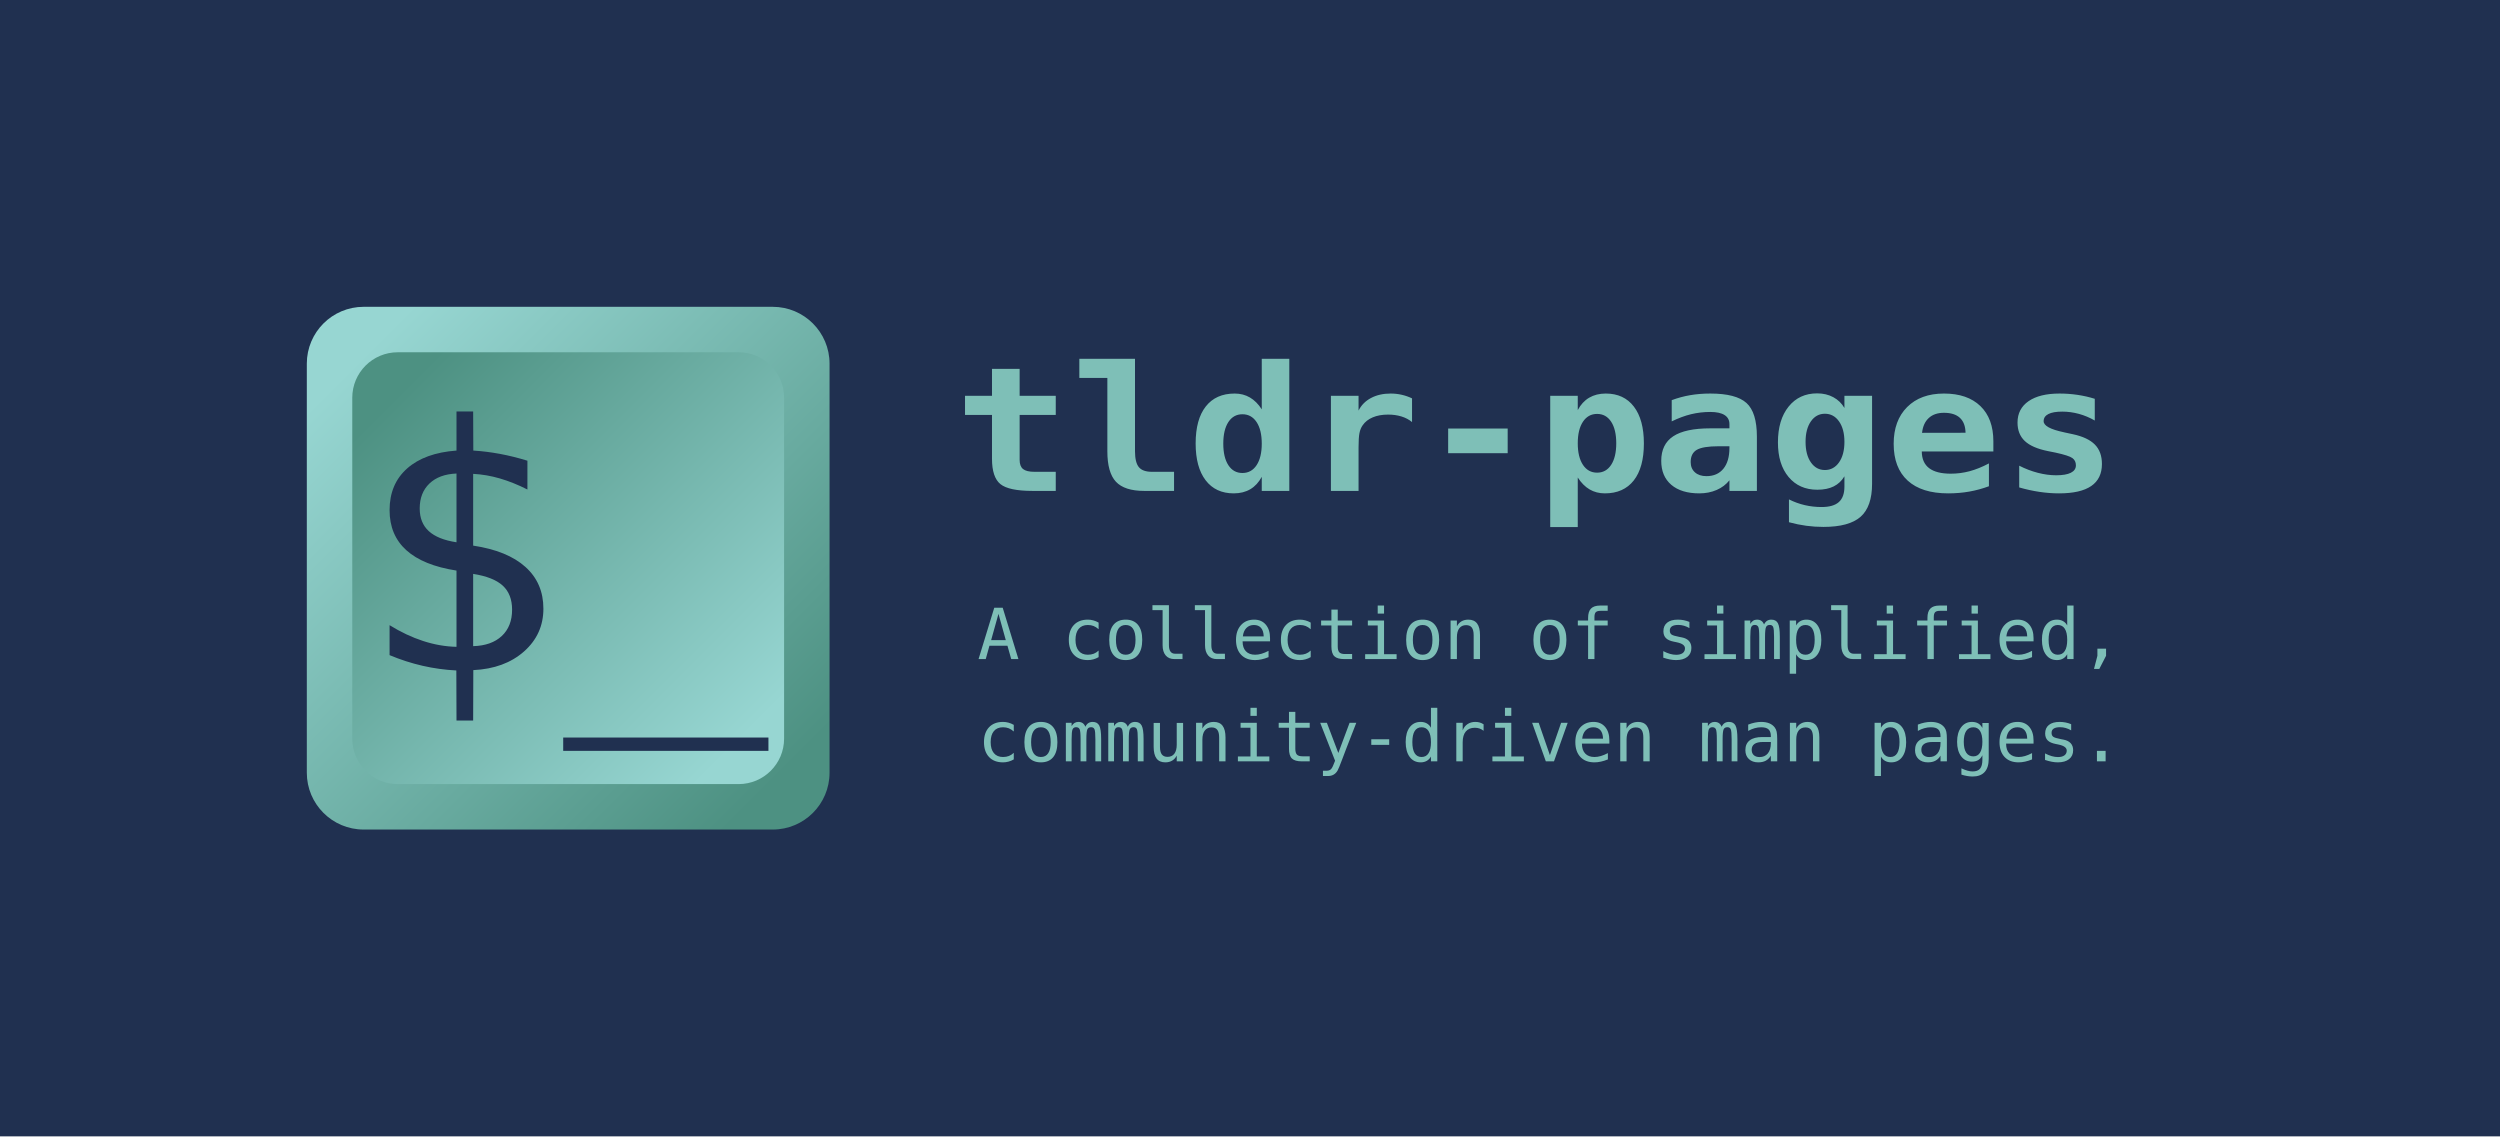
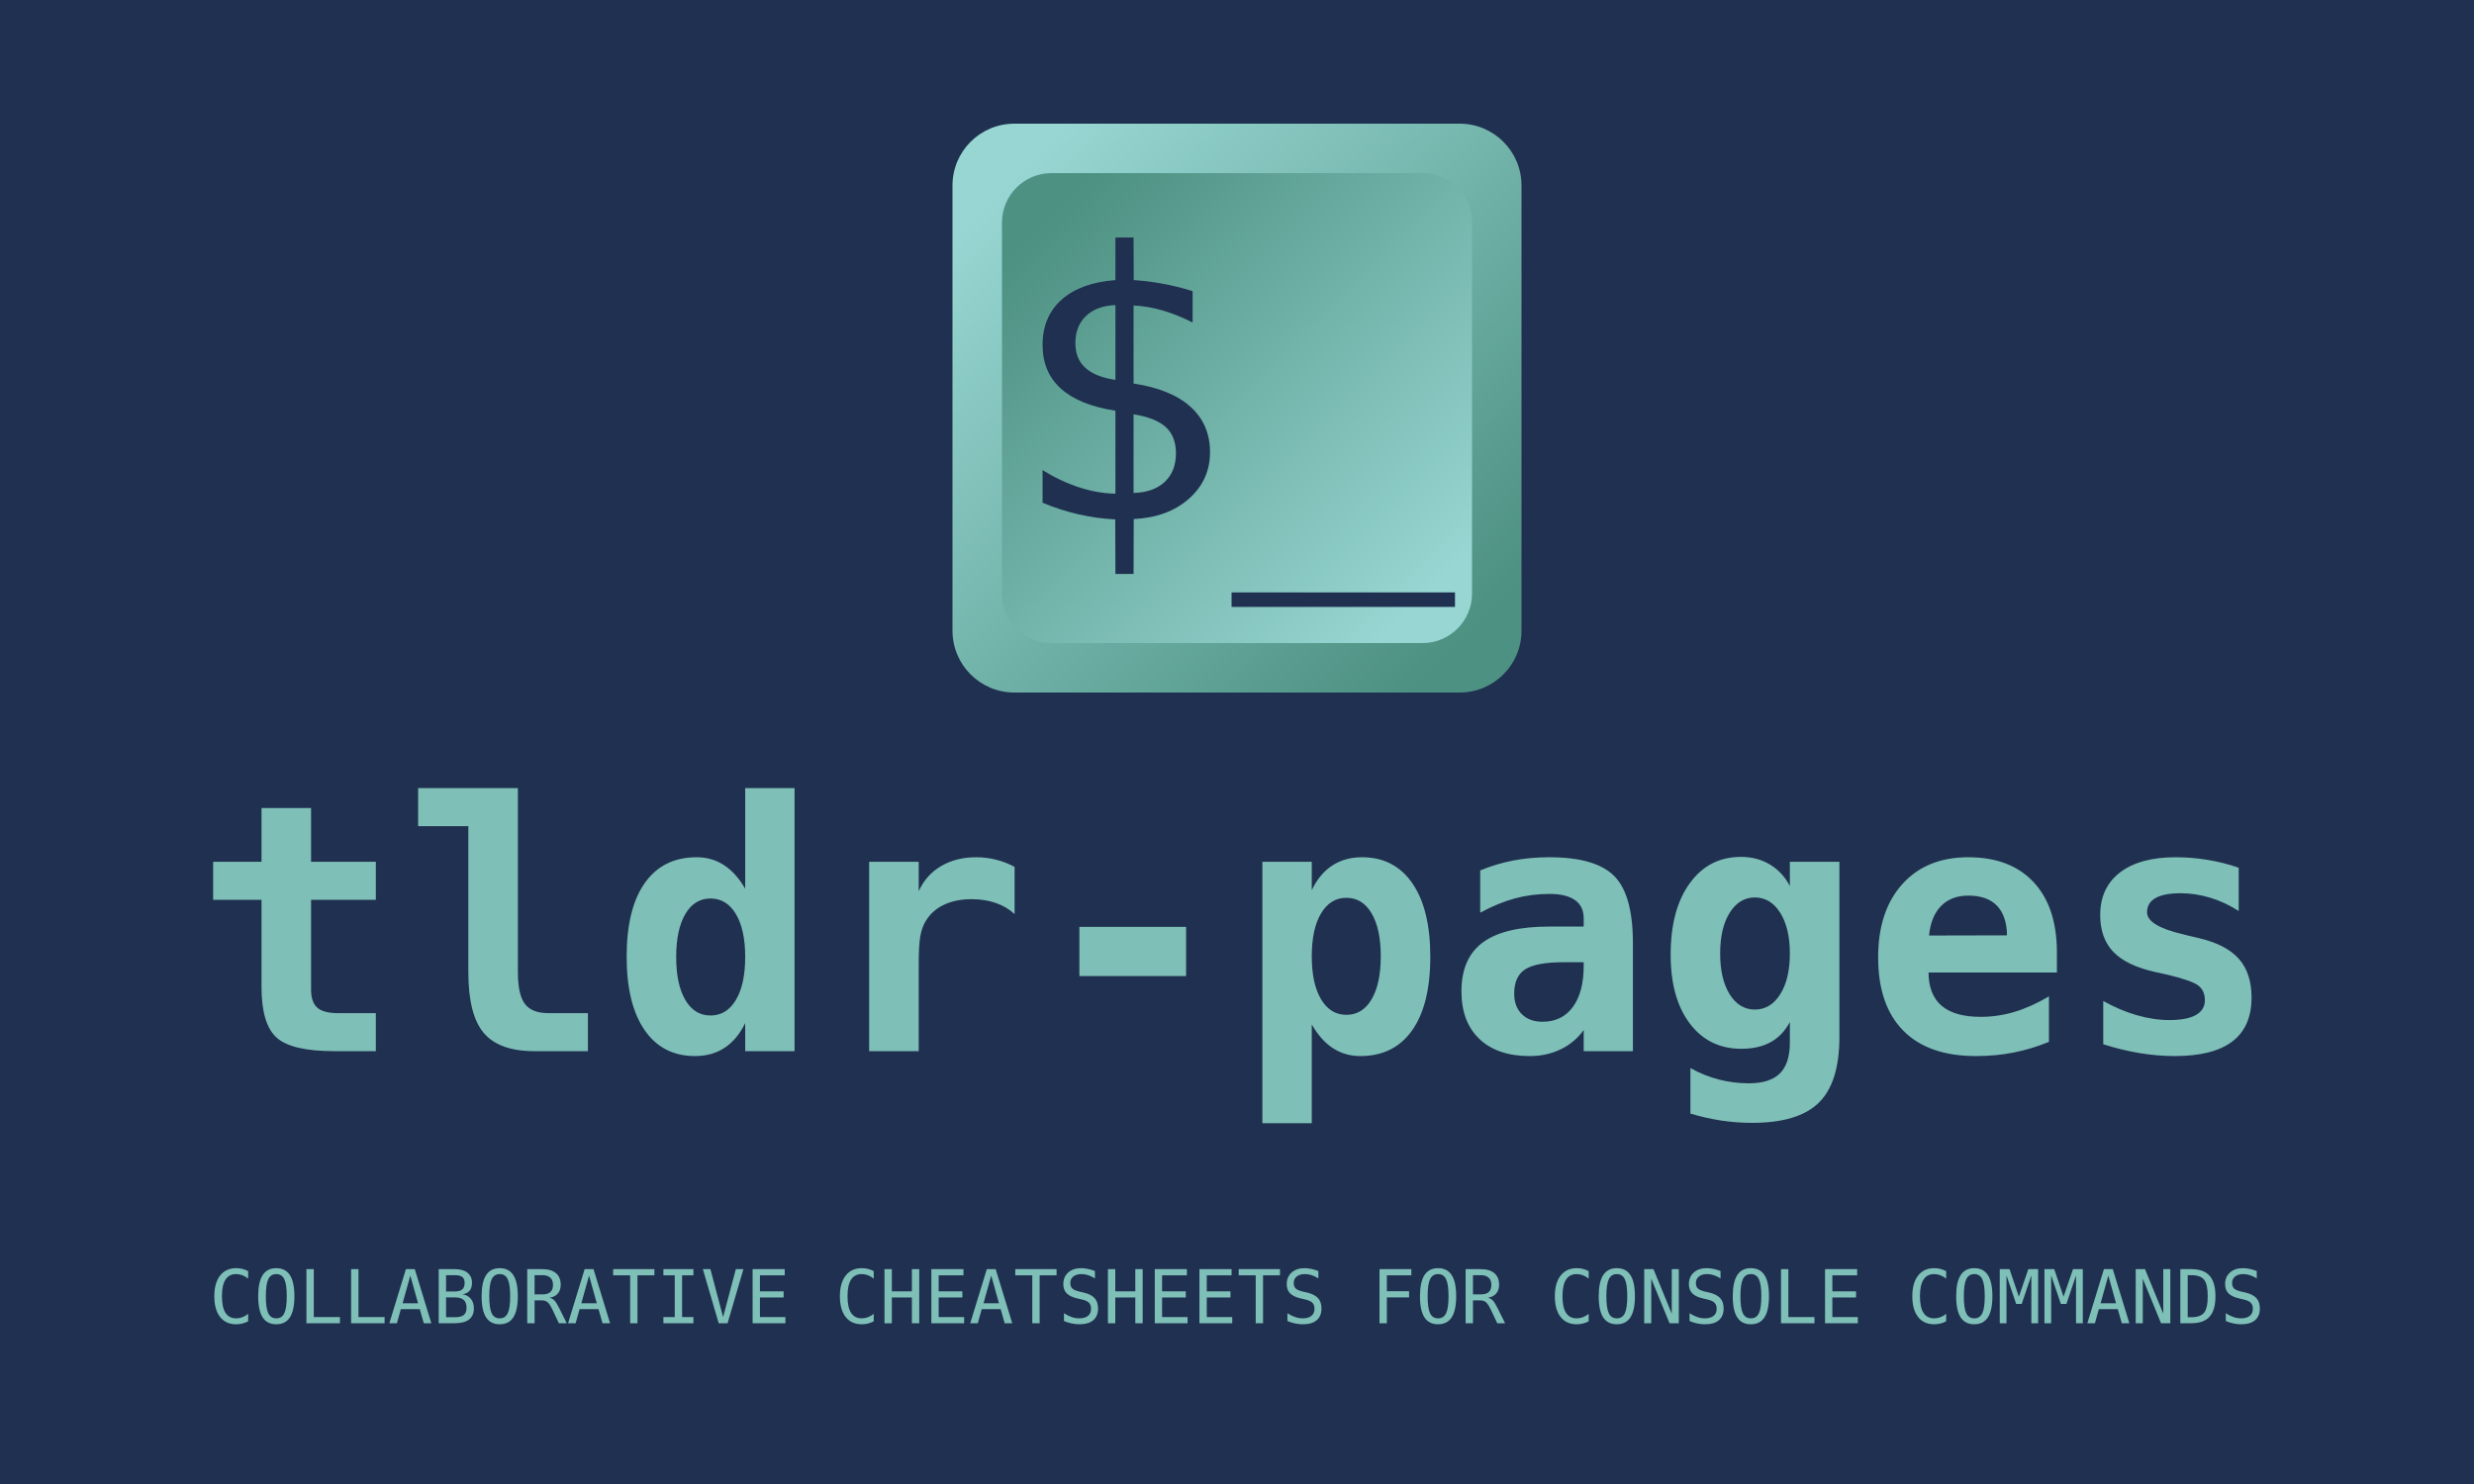
- <svg xmlns="http://www.w3.org/2000/svg" xmlns:xlink="http://www.w3.org/1999/xlink" width="2200" height="1000">
+ <svg xmlns="http://www.w3.org/2000/svg" xmlns:xlink="http://www.w3.org/1999/xlink" width="2000" height="1200">
  <defs>
    <linearGradient id="a">
      <stop offset="0" stop-color="#97d6d2" />
      <stop offset="1" stop-color="#4d9182" />
    </linearGradient>
    <linearGradient xlink:href="#a" id="b" x1="10%" y1="10%" x2="90%" y2="90%" />
    <linearGradient xlink:href="#a" id="c" x1="90%" y1="90%" x2="10%" y2="10%" />
    <style type="text/css">
      
        @font-face {
          font-family: 'Sometype Mono';
          src: url('./SometypeMono-Regular.ttf');
        }
        @font-face {
          font-family: 'Sometype Mono';
          src: url('./SometypeMono-Bold.ttf');
          font-weight: bold;
        }
      
    </style>
  </defs>
  <rect width="100%" height="100%" x="0" y="0" fill="#203050" />
-   <g transform="translate(100,100)">
+   <g transform="translate(600,-70)">
    <rect width="460" height="460" x="170" y="170" rx="50" ry="50" fill="url(#b)" />
    <rect width="380" height="380" x="210" y="210" rx="40" ry="40" fill="url(#c)" />
    <text x="215" y="490" font-size="300" font-family="Sometype Mono, monospace" fill="#203050">
      $_
    </text>
  </g>
  <g fill="#7ebfb7" font-family="Sometype Mono, monospace">
-     <text x="840" y="480" font-size="170" font-weight="bold" transform="scale(1, 0.9)">
+     <text x="1000" y="850" font-size="280" font-weight="bold" text-anchor="middle">
      tldr-pages
    </text>
-     <text font-size="62" font-weight="500">
-       <tspan x="860" y="580">
-         A collection of simplified,
-       </tspan>
-       <tspan x="860" y="670">
-         community-driven man pages.
-       </tspan>
+     <text x="1000" y="1070" font-size="75" font-weight="500" text-anchor="middle" font-variant="small-caps">
+       collaborative cheatsheets for console commands
    </text>
  </g>
</svg>
